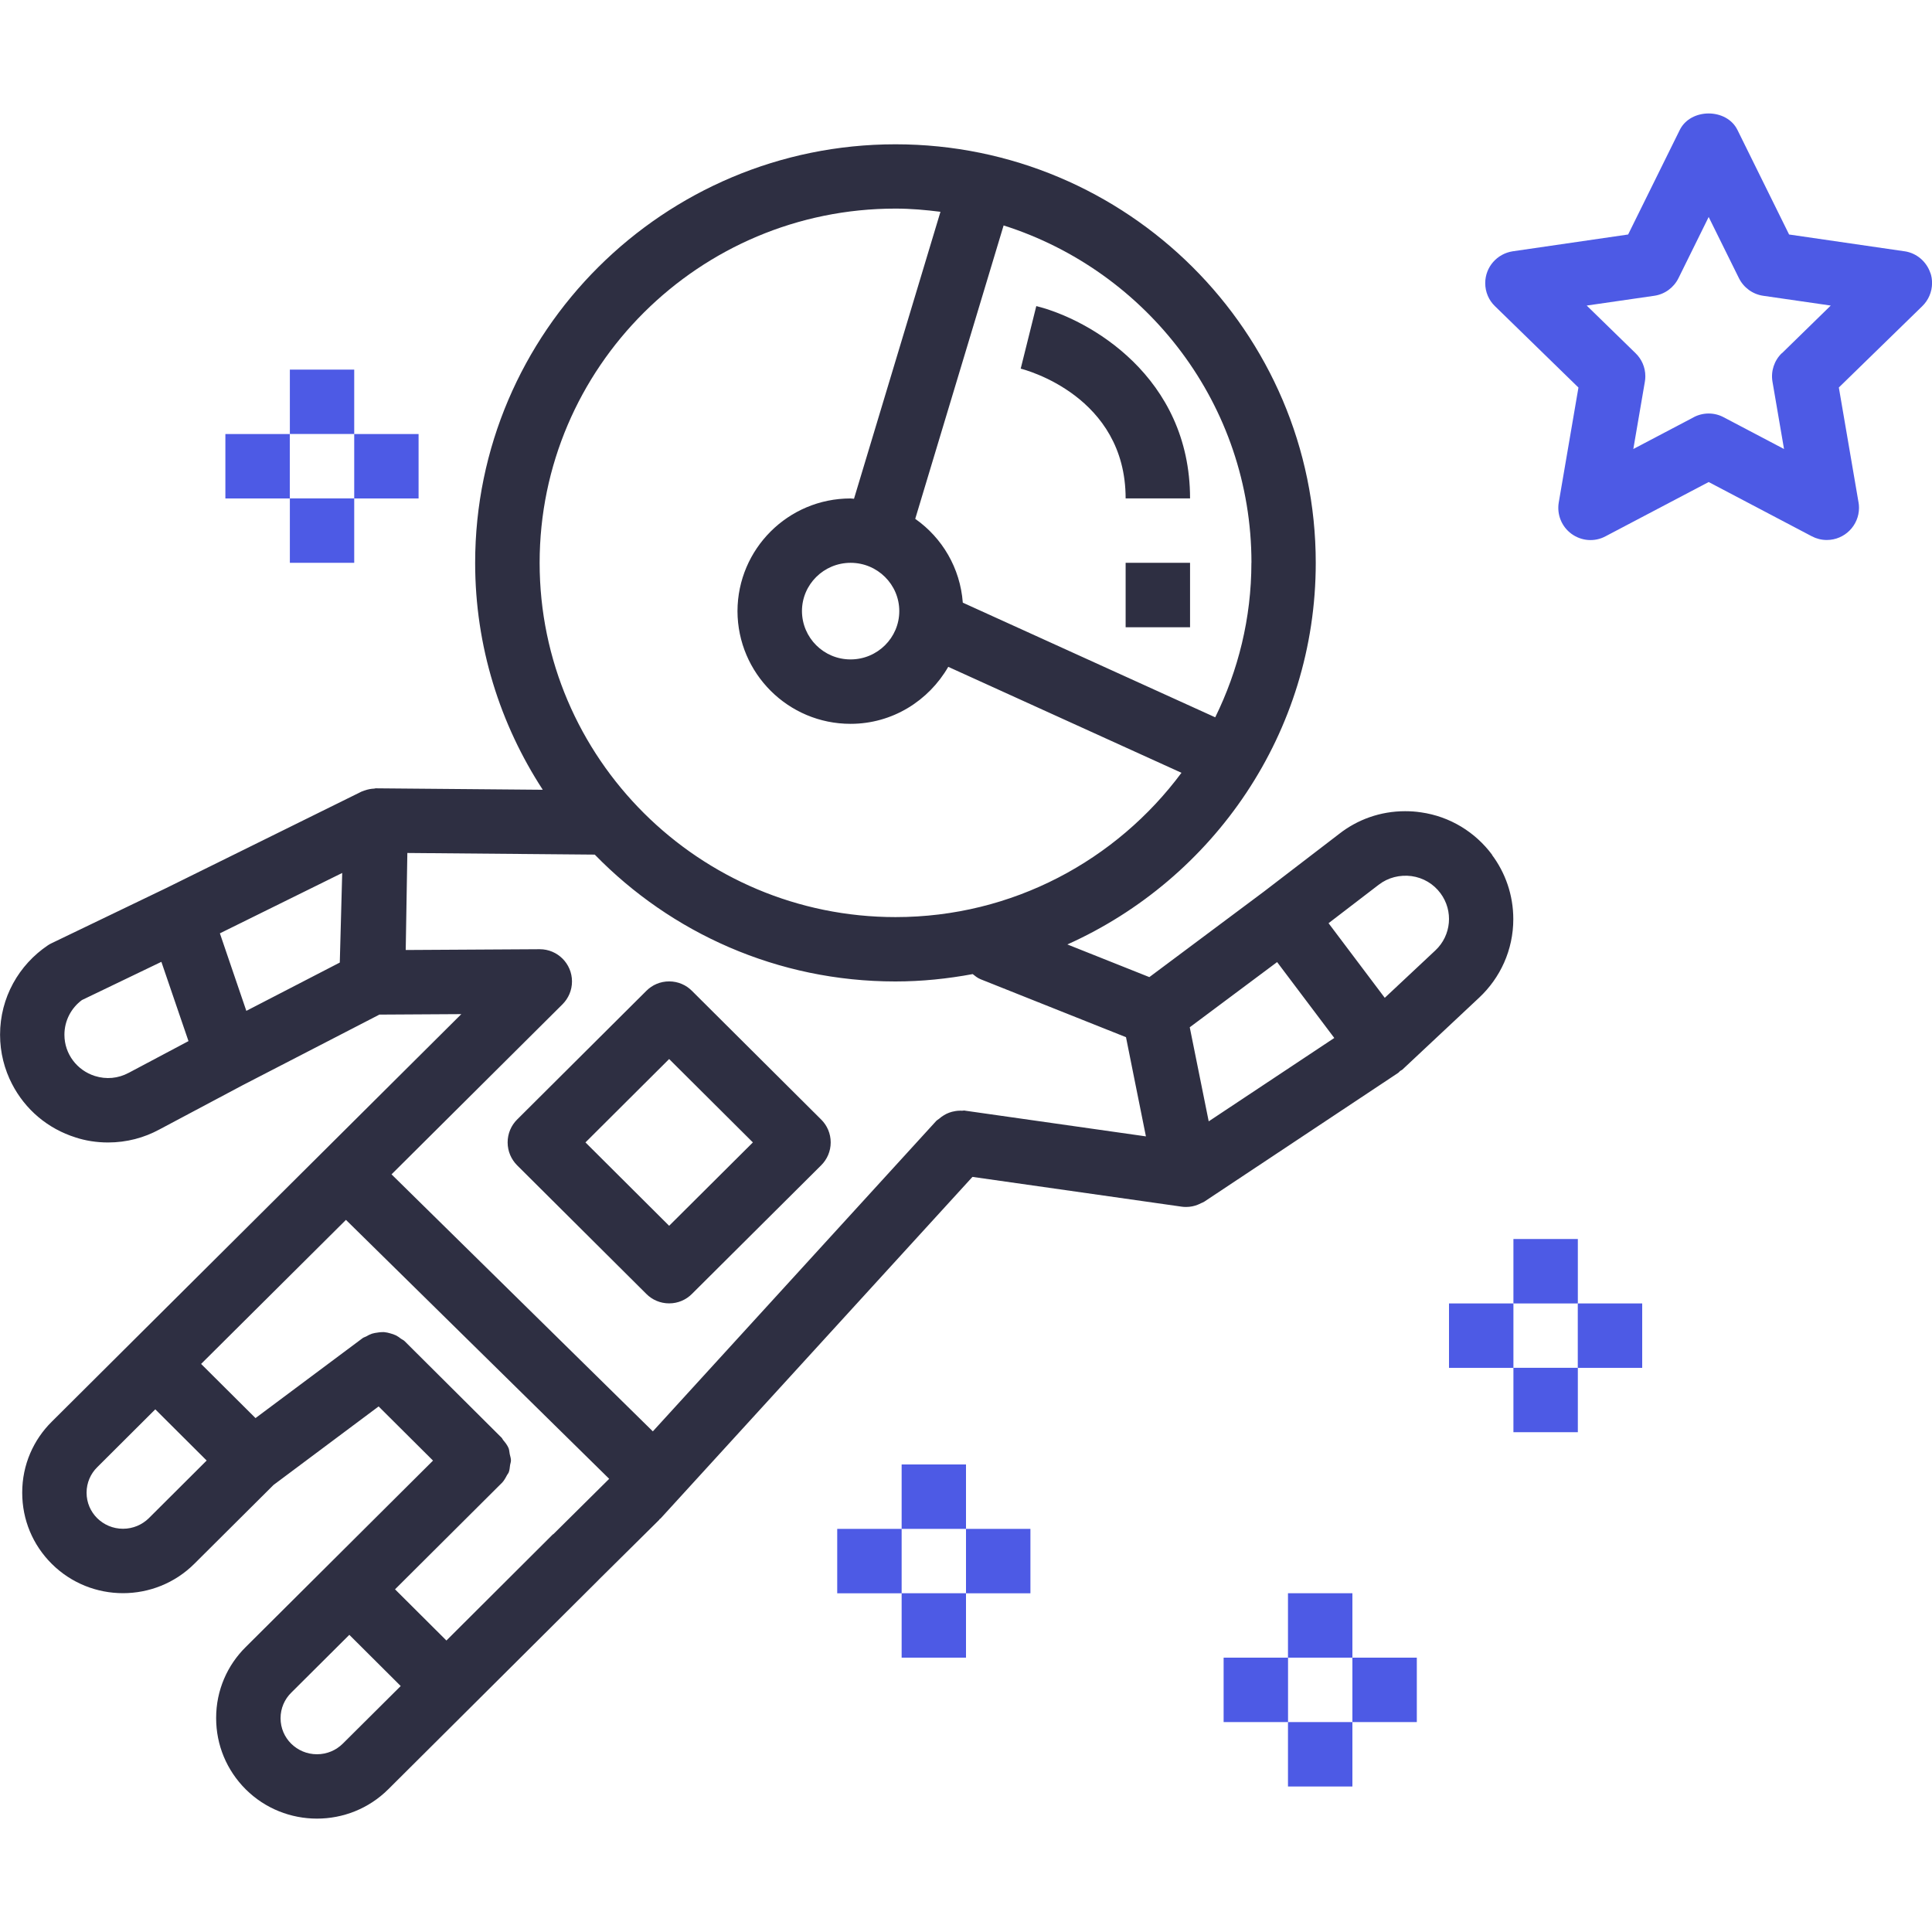
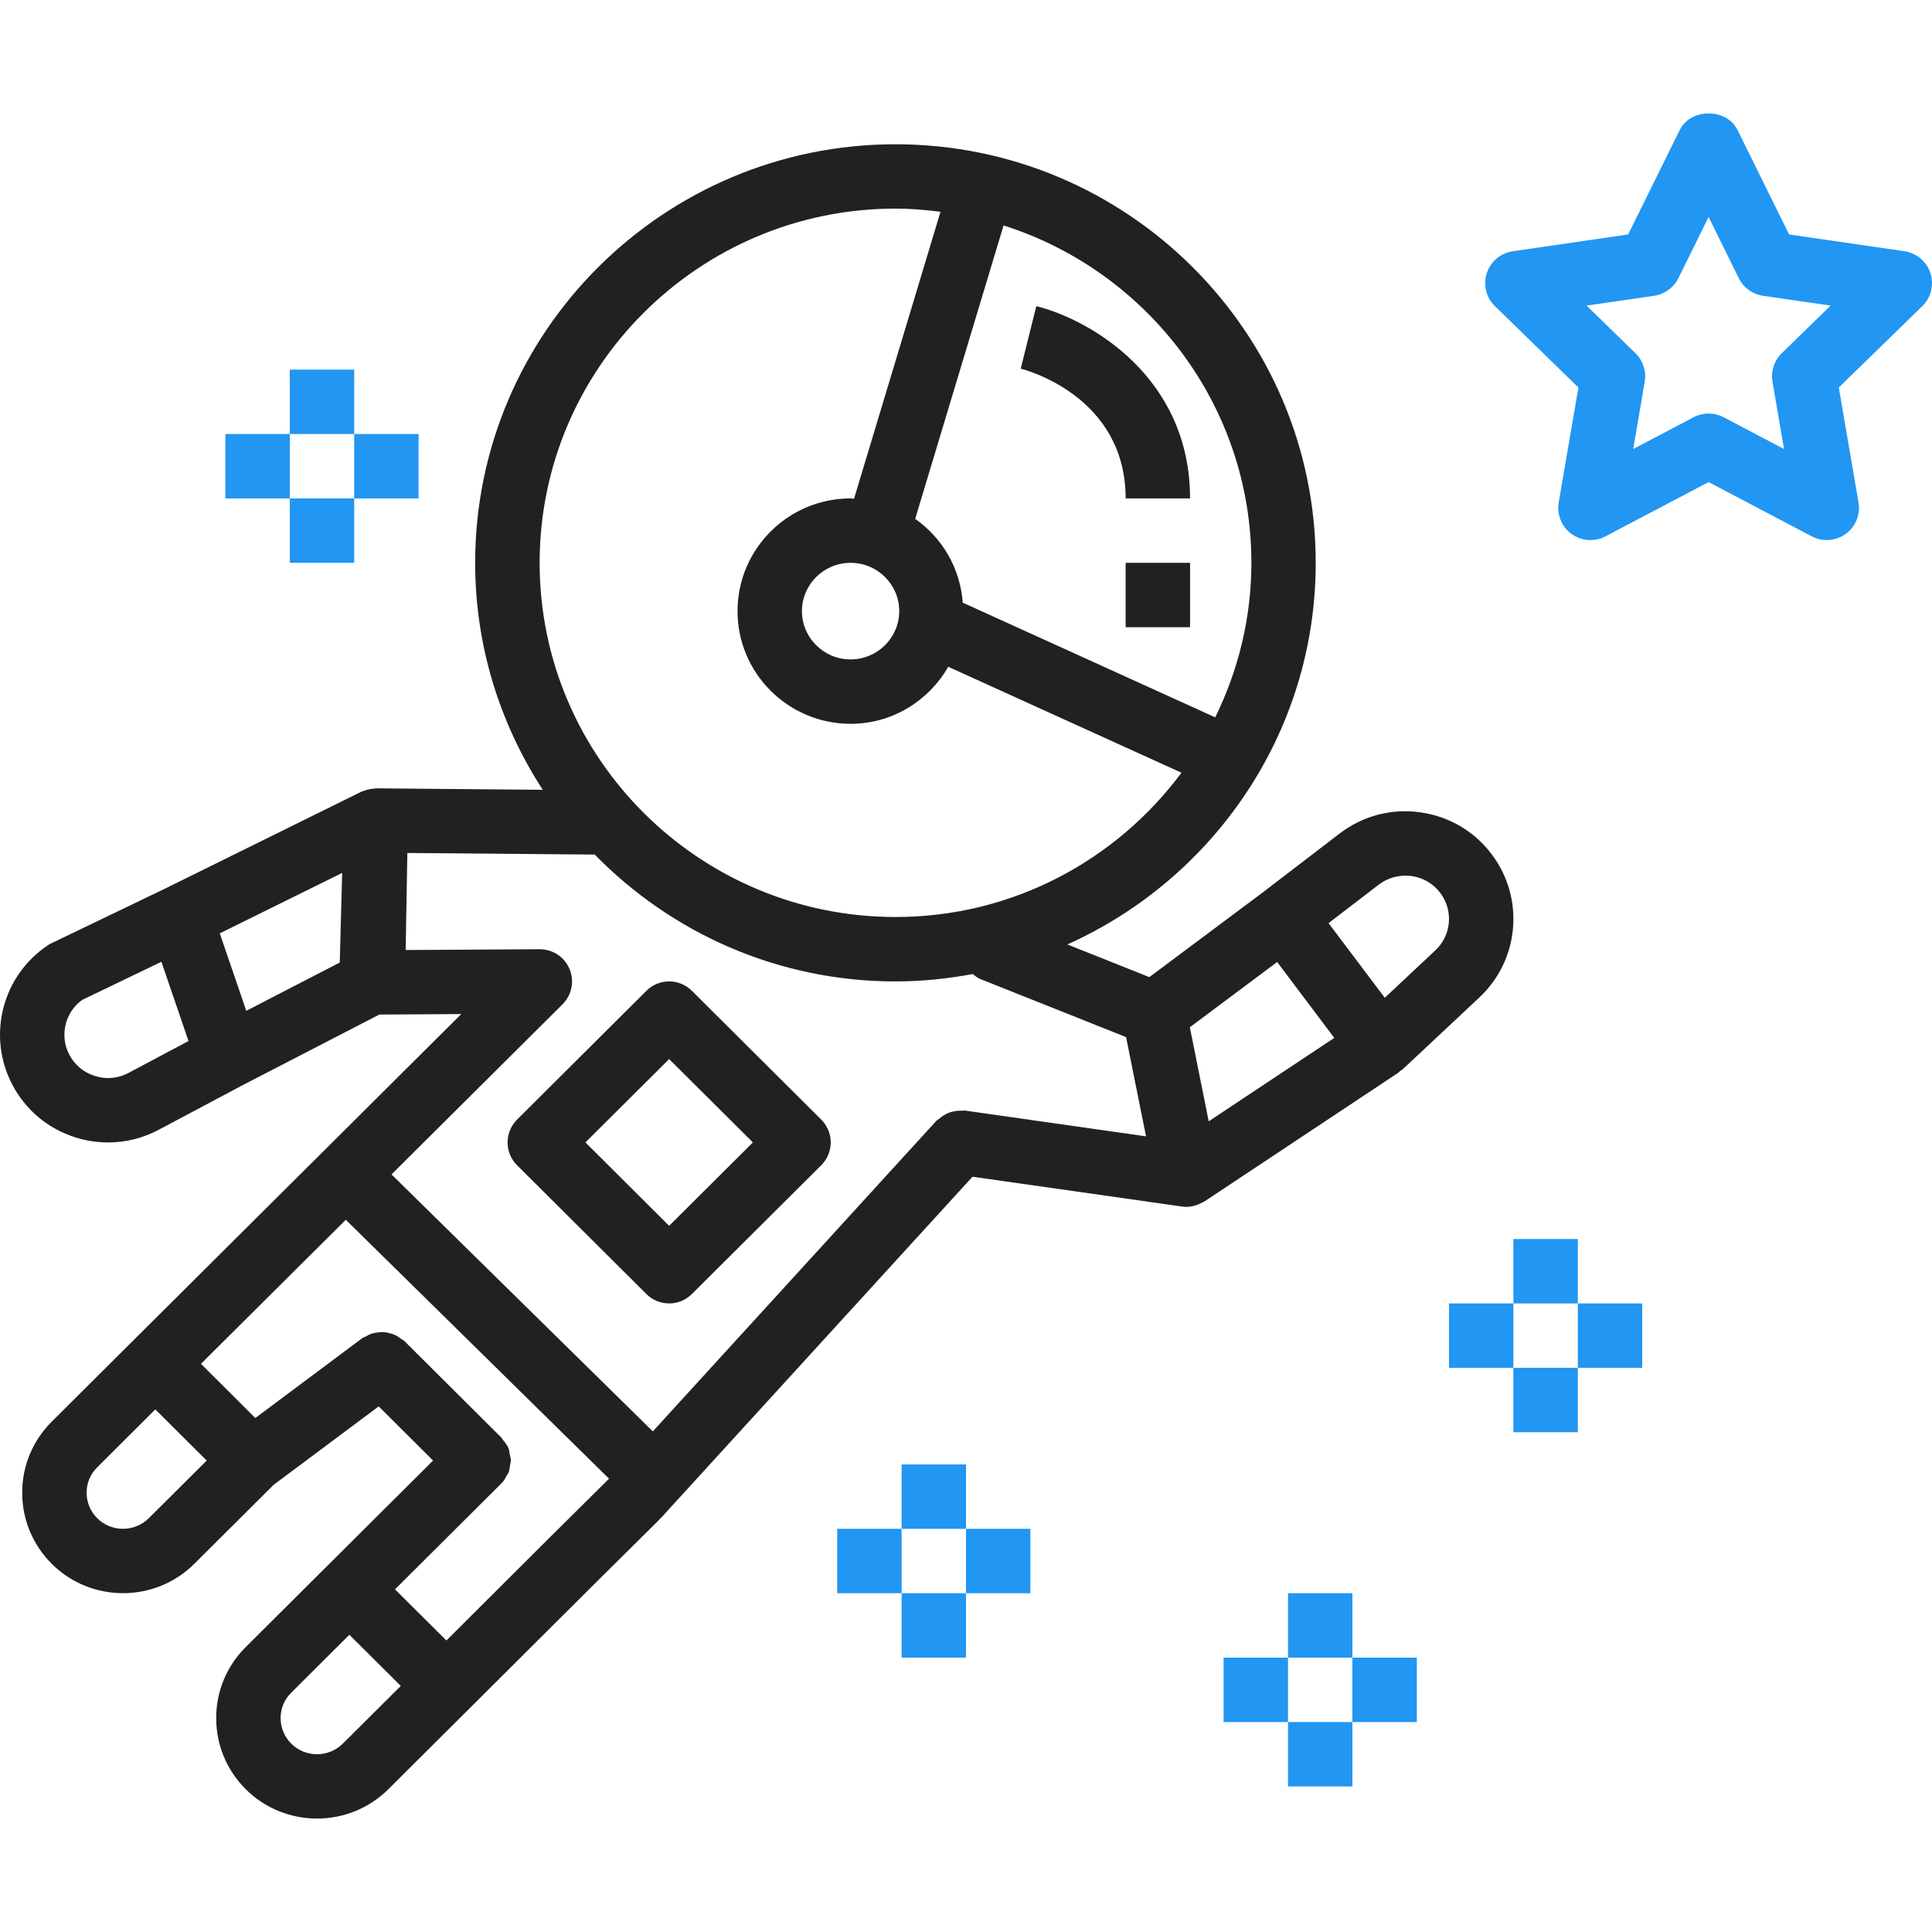
- <svg xmlns="http://www.w3.org/2000/svg" version="1.1" width="32" height="32" viewBox="0 0 32 32">
-   <path fill="#4d5ae5" d="M31.974 4.524c-0.064-0.191-0.227-0.332-0.427-0.362l-0.003-0-1.911-0.278-0.855-1.731c-0.179-0.365-0.776-0.365-0.956 0l-0.855 1.731-1.91 0.278c-0.26 0.039-0.457 0.26-0.457 0.528 0 0.149 0.061 0.285 0.161 0.381l1.383 1.348-0.326 1.903c-0.034 0.2 0.048 0.402 0.212 0.521 0.166 0.12 0.383 0.136 0.562 0.040l1.709-0.899 1.709 0.899c0.072 0.038 0.157 0.061 0.247 0.061 0.295 0 0.534-0.239 0.534-0.534 0-0.031-0.003-0.062-0.008-0.092l0 0.003-0.326-1.903 1.383-1.348c0.099-0.097 0.161-0.233 0.161-0.382 0-0.059-0.009-0.115-0.027-0.168l0.001 0.004zM29.511 5.851c-0.125 0.122-0.183 0.299-0.153 0.472l0.191 1.114-1-0.526c-0.072-0.039-0.158-0.062-0.248-0.062s-0.177 0.023-0.251 0.063l0.003-0.001-1 0.526 0.191-1.114c0.005-0.027 0.008-0.058 0.008-0.090 0-0.15-0.061-0.285-0.161-0.382l-0.81-0.79 1.119-0.162c0.174-0.025 0.323-0.135 0.401-0.292l0.5-1.013 0.501 1.013c0.078 0.157 0.228 0.267 0.402 0.292l1.119 0.162-0.809 0.79zM26.134 20.522h-1.067v1.067h1.067v-1.067zM26.134 22.655h-1.067v1.067h1.067v-1.067z" />
-   <path fill="#4d5ae5" d="M27.2 21.589h-1.067v1.067h1.067v-1.067zM25.067 21.589h-1.067v1.067h1.067v-1.067zM22.4 26.389h-1.067v1.067h1.067v-1.067zM22.4 28.523h-1.067v1.067h1.067v-1.067zM23.467 27.456h-1.067v1.067h1.067v-1.067z" />
-   <path fill="#4d5ae5" d="M21.334 27.456h-1.067v1.067h1.067v-1.067zM16 24.256h-1.066v1.067h1.066v-1.067zM16 26.389h-1.066v1.067h1.066v-1.067zM17.067 25.323h-1.067v1.067h1.067v-1.067zM14.934 25.323h-1.067v1.067h1.067v-1.067zM5.867 6.122h-1.066v1.066h1.066v-1.066zM5.867 8.255h-1.066v1.067h1.066v-1.066zM6.933 7.189h-1.066v1.067h1.066v-1.067zM4.8 7.189h-1.067v1.067h1.067v-1.067z" />
-   <path fill="#2e2f42" d="M24.715 14.159c-0.28-0.377-0.699-0.636-1.179-0.704l-0.009-0.001c-0.076-0.012-0.164-0.018-0.254-0.018-0.411 0-0.789 0.139-1.090 0.374l0.004-0.003-1.252 0.96-1.898 1.417-1.358-0.541c2.421-1.086 4.114-3.508 4.114-6.32 0-3.823-3.122-6.933-6.961-6.933s-6.962 3.11-6.962 6.933c0 1.386 0.414 2.674 1.12 3.758l-2.769-0.024c-0.008 0-0.015 0.005-0.024 0.005-0.053 0.002-0.104 0.012-0.155 0.030-0.013 0.005-0.026 0.008-0.038 0.014-0.006 0.002-0.013 0.003-0.019 0.007l-3.234 1.597-1.893 0.911c-0.024 0.011-0.045 0.023-0.064 0.036l0.001-0.001c-0.482 0.324-0.794 0.866-0.794 1.482 0 0.297 0.073 0.576 0.201 0.822l-0.005-0.010c0.22 0.429 0.595 0.745 1.056 0.89 0.161 0.053 0.345 0.083 0.537 0.083 0.308 0 0.598-0.078 0.851-0.216l-0.009 0.005 1.388-0.738 2.264-1.169 1.357-0.008-5.442 5.415c0 0.001-0.001 0.001-0.002 0.002l-1.339 1.333c-0.303 0.299-0.49 0.714-0.49 1.173 0 0.002 0 0.003 0 0.005v-0c0 0.445 0.173 0.863 0.49 1.178 0.325 0.323 0.752 0.485 1.179 0.485s0.855-0.162 1.18-0.485l1.314-1.308 1.74-1.3 0.901 0.897-3.102 3.088c-0.303 0.299-0.49 0.714-0.49 1.173 0 0.002 0 0.003 0 0.005v-0c0 0.445 0.174 0.863 0.49 1.179 0.325 0.323 0.752 0.485 1.18 0.485s0.855-0.162 1.18-0.485l3.482-3.466c0-0.001 0-0.002 0.001-0.002l1.010-1-0.004-0.003c0.007-0.006 0.015-0.009 0.022-0.015l5.166-5.658 3.471 0.494c0.020 0.003 0.044 0.004 0.068 0.004 0.070 0 0.137-0.014 0.198-0.039l-0.004 0.001c0.017-0.006 0.033-0.015 0.050-0.023 0.019-0.009 0.039-0.015 0.057-0.027l3.213-2.134c0.012-0.008 0.018-0.020 0.029-0.029 0.012-0.010 0.029-0.014 0.040-0.025l1.272-1.192c0.347-0.326 0.564-0.787 0.564-1.299 0-0.4-0.132-0.77-0.355-1.067l0.003 0.005zM2.13 17.77c-0.173 0.093-0.37 0.111-0.558 0.052-0.295-0.093-0.505-0.364-0.505-0.683 0-0.236 0.114-0.445 0.29-0.575l0.002-0.001 1.314-0.632 0.316 0.925 0.133 0.388-0.993 0.527zM5.628 15.943l-1.548 0.8-0.255-0.747-0.183-0.537 2.026-1-0.040 1.483zM20.727 9.322c0 0.918-0.219 1.785-0.599 2.559l-4.181-1.899c-0.043-0.575-0.342-1.073-0.782-1.384l-0.006-0.004 1.464-4.86c2.378 0.755 4.105 2.974 4.105 5.587zM8.938 9.322c0-3.235 2.644-5.867 5.894-5.867 0.253 0 0.5 0.022 0.745 0.053l-1.432 4.753c-0.019 0-0.037-0.005-0.057-0.005-0 0-0 0-0.001 0-1.032 0-1.869 0.835-1.872 1.866v0c0.003 1.031 0.84 1.867 1.872 1.867 0 0 0 0 0.001 0h-0c0.694 0 1.294-0.383 1.618-0.944l3.863 1.755c-1.075 1.447-2.795 2.39-4.736 2.39-3.25 0-5.895-2.633-5.895-5.867zM14.895 10.122c0 0.441-0.362 0.8-0.806 0.8-0.001 0-0.001 0-0.002 0-0.443 0-0.802-0.358-0.804-0.8v-0c0-0.441 0.361-0.8 0.806-0.8s0.806 0.359 0.806 0.8zM2.465 25.146c-0.11 0.108-0.261 0.175-0.428 0.175s-0.317-0.067-0.427-0.175l0 0c-0.109-0.108-0.176-0.257-0.176-0.422s0.067-0.315 0.176-0.422l0-0 0.962-0.959 0.851 0.848-0.958 0.955zM5.678 28.88c-0.11 0.109-0.261 0.176-0.428 0.176s-0.317-0.067-0.427-0.175l0 0c-0.109-0.108-0.176-0.257-0.176-0.422s0.067-0.315 0.176-0.422l0-0 0.963-0.959 0.851 0.848-0.96 0.955zM9.161 25.411l-0.002 0.001-1.765 1.76-0.851-0.848 1.763-1.756s0.001 0 0.002-0.001c0.040-0.040 0.065-0.088 0.090-0.135 0.007-0.014 0.020-0.026 0.026-0.040 0.017-0.041 0.019-0.085 0.025-0.129 0.004-0.024 0.014-0.047 0.014-0.073 0-0.035-0.012-0.070-0.020-0.105-0.007-0.032-0.007-0.065-0.018-0.096-0.020-0.050-0.055-0.095-0.091-0.137-0.010-0.012-0.014-0.027-0.025-0.038h-0.001l-0.001-0.002-1.607-1.6c-0.017-0.017-0.039-0.024-0.058-0.038-0.025-0.021-0.054-0.040-0.084-0.056l-0.003-0.001c-0.027-0.013-0.058-0.024-0.090-0.032l-0.003-0.001c-0.030-0.009-0.065-0.017-0.101-0.020l-0.002-0c-0.006-0-0.013-0-0.020-0-0.026 0-0.052 0.002-0.077 0.006l0.003-0c-0.039 0.004-0.074 0.011-0.108 0.021l0.004-0.001c-0.036 0.013-0.067 0.028-0.096 0.046l0.002-0.001c-0.020 0.011-0.043 0.015-0.061 0.029l-1.774 1.324-0.901-0.897 2.399-2.386 4.36 4.289-0.927 0.919zM15.979 18.394c-0.015-0.002-0.030 0.004-0.045 0.003-0.008-0-0.017-0.001-0.026-0.001-0.031 0-0.062 0.003-0.092 0.008l0.003-0c-0.070 0.011-0.132 0.035-0.187 0.069l0.002-0.001c-0.030 0.018-0.057 0.038-0.083 0.061-0.013 0.011-0.028 0.017-0.040 0.029l-4.698 5.146-4.328-4.257 2.833-2.818c0.096-0.097 0.156-0.23 0.156-0.377 0-0.295-0.239-0.534-0.534-0.534-0 0-0.001 0-0.001 0h0l-2.219 0.013 0.027-1.607 3.104 0.027c1.264 1.297 3.027 2.101 4.978 2.101 0.001 0 0.002 0 0.003 0h-0c0.438 0 0.864-0.045 1.279-0.122 0.040 0.032 0.079 0.064 0.13 0.085l2.409 0.96 0.152 0.758 0.178 0.885-3.003-0.427zM20.020 18.573l-0.314-1.558 1.447-1.080 0.947 1.257-2.080 1.381zM23.774 15.742l-0.838 0.785-0.931-1.236 0.831-0.637c0.155-0.12 0.351-0.168 0.543-0.143 0.194 0.027 0.364 0.128 0.48 0.284 0.217 0.292 0.18 0.699-0.085 0.947z" />
-   <path fill="#2e2f42" d="M13.602 18.544l-2.143-2.134c-0.096-0.096-0.229-0.155-0.376-0.155s-0.28 0.059-0.376 0.155l-2.143 2.134c-0.097 0.097-0.156 0.231-0.156 0.378s0.060 0.281 0.156 0.378l-0-0 2.143 2.133c0.096 0.096 0.229 0.155 0.376 0.155s0.28-0.059 0.376-0.155l2.143-2.133c0.097-0.097 0.157-0.23 0.157-0.378s-0.060-0.282-0.157-0.378l-0-0zM11.083 20.303l-1.386-1.381 1.386-1.381 1.387 1.381-1.387 1.381zM17.164 5.071l-0.258 1.035c0.071 0.018 1.738 0.452 1.738 2.149h1.067c0-2.017-1.666-2.966-2.546-3.185zM19.711 9.322h-1.067v1.067h1.067v-1.067z" />
+ <svg xmlns="http://www.w3.org/2000/svg" width="70" height="70" viewBox="0 0 70 70" fill="none">
+   <path d="M69.943 9.896C69.806 9.475 69.442 9.167 69.002 9.103L64.823 8.495L62.953 4.708C62.561 3.91 61.253 3.91 60.861 4.708L58.991 8.495L54.811 9.103C54.372 9.167 54.008 9.474 53.869 9.897C53.732 10.319 53.845 10.783 54.164 11.092L57.189 14.041L56.475 18.203C56.401 18.641 56.58 19.083 56.938 19.345C57.301 19.608 57.775 19.641 58.168 19.433L61.906 17.467L65.644 19.433C65.815 19.523 66.002 19.567 66.188 19.567C66.429 19.567 66.671 19.492 66.874 19.344C67.233 19.083 67.413 18.641 67.337 18.203L66.623 14.04L69.648 11.092C69.965 10.782 70.08 10.319 69.943 9.896ZM64.556 12.799C64.281 13.066 64.156 13.454 64.221 13.832L64.638 16.269L62.45 15.118C62.279 15.029 62.093 14.984 61.906 14.984C61.719 14.984 61.534 15.029 61.362 15.118L59.174 16.269L59.591 13.832C59.657 13.454 59.531 13.068 59.257 12.799L57.484 11.072L59.932 10.717C60.312 10.662 60.64 10.423 60.811 10.078L61.905 7.862L62.999 10.078C63.17 10.422 63.497 10.662 63.878 10.717L66.326 11.072L64.556 12.799Z" fill="#2196F3" />
+   <path d="M57.167 44.892H54.834V47.226H57.167V44.892Z" fill="#2196F3" />
+   <path d="M57.167 49.559H54.834V51.892H57.167V49.559Z" fill="#2196F3" />
+   <path d="M59.5 47.226H57.167V49.559H59.5V47.226Z" fill="#2196F3" />
+   <path d="M54.834 47.226H52.5V49.559H54.834V47.226Z" fill="#2196F3" />
+   <path d="M49 57.726H46.667V60.059H49V57.726Z" fill="#2196F3" />
+   <path d="M49 62.393H46.667V64.726H49V62.393Z" fill="#2196F3" />
+   <path d="M51.334 60.059H49V62.393H51.334V60.059Z" fill="#2196F3" />
+   <path d="M46.667 60.059H44.333V62.393H46.667V60.059Z" fill="#2196F3" />
+   <path d="M35 53.059H32.667V55.393H35V53.059Z" fill="#2196F3" />
+   <path d="M35 57.726H32.667V60.059H35V57.726Z" fill="#2196F3" />
+   <path d="M37.333 55.392H35V57.726H37.333V55.392Z" fill="#2196F3" />
+   <path d="M32.667 55.392H30.333V57.726H32.667V55.392Z" fill="#2196F3" />
+   <path d="M12.833 13.392H10.5V15.725H12.833V13.392Z" fill="#2196F3" />
+   <path d="M12.833 18.059H10.5V20.392H12.833V18.059Z" fill="#2196F3" />
+   <path d="M15.166 15.725H12.833V18.059H15.166V15.725Z" fill="#2196F3" />
+   <path d="M10.5 15.725H8.166V18.059H10.5V15.725Z" fill="#2196F3" />
+   <path d="M54.063 30.974C53.435 30.126 52.512 29.58 51.464 29.433C50.412 29.283 49.373 29.56 48.533 30.203L45.795 32.301L45.794 32.303L41.643 35.403L38.672 34.219C43.969 31.843 47.671 26.545 47.671 20.394C47.671 12.031 40.84 5.227 32.444 5.227C24.047 5.227 17.216 12.031 17.216 20.394C17.216 23.425 18.123 26.244 19.666 28.616L13.62 28.563C13.617 28.563 13.613 28.563 13.61 28.563C13.591 28.563 13.576 28.573 13.559 28.574C13.443 28.578 13.33 28.602 13.219 28.642C13.191 28.652 13.162 28.658 13.135 28.671C13.121 28.677 13.107 28.678 13.093 28.685L6.021 32.176C6.02 32.176 6.018 32.176 6.018 32.178L1.877 34.169C1.831 34.189 1.784 34.216 1.739 34.246C0.088 35.345 -0.474 37.504 0.43 39.268C0.912 40.206 1.732 40.896 2.74 41.212C3.129 41.334 3.525 41.393 3.92 41.393C4.553 41.393 5.181 41.238 5.756 40.931L8.792 39.317L13.744 36.759L16.712 36.742L4.808 48.588C4.807 48.59 4.806 48.59 4.805 48.591L1.877 51.507C1.185 52.196 0.804 53.109 0.804 54.084C0.804 55.056 1.185 55.972 1.877 56.662C2.587 57.369 3.522 57.724 4.456 57.724C5.392 57.724 6.325 57.369 7.038 56.662L9.913 53.799L13.721 50.956L15.691 52.918L11.838 56.755C11.836 56.756 11.835 56.756 11.834 56.758L8.906 59.674C8.214 60.362 7.833 61.276 7.833 62.25C7.833 63.223 8.214 64.139 8.906 64.829C9.616 65.536 10.552 65.89 11.486 65.89C12.421 65.89 13.357 65.536 14.068 64.829L16.998 61.912L21.684 57.245C21.685 57.244 21.685 57.243 21.686 57.242L23.895 55.054L23.887 55.046C23.901 55.032 23.921 55.027 23.935 55.012L35.235 42.635L42.828 43.715C42.883 43.723 42.938 43.727 42.993 43.727C43.134 43.727 43.27 43.693 43.402 43.643C43.441 43.629 43.474 43.61 43.511 43.592C43.553 43.571 43.597 43.559 43.637 43.532L50.666 38.865C50.692 38.848 50.706 38.82 50.73 38.801C50.758 38.779 50.793 38.77 50.819 38.745L53.6 36.14C55.047 34.784 55.247 32.563 54.063 30.974ZM4.66 38.872C4.281 39.075 3.851 39.116 3.439 38.985C3.03 38.858 2.699 38.579 2.505 38.203C2.153 37.516 2.357 36.681 2.974 36.23L5.848 34.847L6.54 36.869L6.83 37.718L4.66 38.872ZM12.31 34.874L8.923 36.624L8.365 34.991L7.963 33.817L12.397 31.628L12.31 34.874ZM45.34 20.392C45.34 22.401 44.861 24.296 44.03 25.991L34.883 21.836C34.788 20.582 34.137 19.484 33.159 18.8L36.361 8.168C41.563 9.823 45.34 14.675 45.34 20.392ZM19.552 20.392C19.552 13.316 25.336 7.558 32.446 7.558C32.999 7.558 33.54 7.605 34.076 7.673L30.943 18.071C30.901 18.07 30.862 18.058 30.819 18.058C28.56 18.058 26.722 19.89 26.722 22.142C26.722 24.394 28.56 26.225 30.819 26.225C32.337 26.225 33.65 25.387 34.358 24.159L42.807 27.997C40.456 31.162 36.694 33.225 32.446 33.225C25.336 33.225 19.552 27.468 19.552 20.392ZM32.581 22.142C32.581 23.107 31.79 23.892 30.819 23.892C29.847 23.892 29.056 23.107 29.056 22.142C29.056 21.177 29.847 20.392 30.819 20.392C31.79 20.392 32.581 21.177 32.581 22.142ZM5.392 55.007C4.875 55.52 4.038 55.519 3.523 55.009C3.274 54.76 3.138 54.432 3.138 54.084C3.138 53.736 3.274 53.408 3.523 53.162L5.627 51.065L7.489 52.919L5.392 55.007ZM12.422 63.174C11.905 63.687 11.068 63.688 10.552 63.175C10.303 62.927 10.167 62.599 10.167 62.25C10.167 61.903 10.303 61.575 10.552 61.329L12.658 59.231L13.539 60.107L14.521 61.085L12.422 63.174ZM20.038 55.586C20.037 55.587 20.036 55.587 20.035 55.589L16.174 59.438L15.293 58.562L14.311 57.585L18.168 53.745C18.168 53.745 18.168 53.745 18.168 53.744C18.169 53.743 18.17 53.743 18.172 53.742C18.259 53.654 18.314 53.549 18.368 53.445C18.383 53.415 18.412 53.389 18.425 53.358C18.461 53.268 18.467 53.171 18.481 53.077C18.488 53.023 18.511 52.973 18.511 52.918C18.511 52.84 18.483 52.764 18.467 52.687C18.453 52.617 18.453 52.546 18.426 52.478C18.382 52.368 18.306 52.272 18.227 52.177C18.204 52.151 18.196 52.119 18.172 52.094C18.172 52.094 18.172 52.094 18.171 52.094C18.169 52.093 18.169 52.091 18.168 52.09L14.653 48.59C14.616 48.552 14.568 48.537 14.526 48.505C14.464 48.458 14.405 48.413 14.336 48.38C14.269 48.347 14.201 48.327 14.132 48.308C14.057 48.287 13.985 48.271 13.906 48.265C13.835 48.26 13.769 48.267 13.697 48.276C13.619 48.285 13.546 48.295 13.47 48.32C13.396 48.343 13.331 48.379 13.264 48.418C13.22 48.442 13.171 48.451 13.13 48.481L9.251 51.377L7.281 49.414L12.529 44.195L22.067 53.576L20.038 55.586ZM34.955 40.237C34.921 40.233 34.889 40.245 34.855 40.243C34.77 40.238 34.689 40.244 34.603 40.258C34.537 40.27 34.474 40.283 34.411 40.305C34.336 40.331 34.269 40.366 34.2 40.407C34.134 40.447 34.075 40.489 34.018 40.542C33.99 40.566 33.956 40.578 33.93 40.606L23.653 51.862L14.185 42.551L20.383 36.386C20.839 35.931 20.841 35.192 20.386 34.735C20.156 34.505 19.854 34.392 19.552 34.393V34.392L14.698 34.421L14.759 30.905L21.549 30.963C24.317 33.794 28.176 35.559 32.446 35.559C33.403 35.559 34.336 35.46 35.245 35.291C35.332 35.361 35.419 35.432 35.528 35.476L40.8 37.576L41.133 39.235L41.523 41.172L34.955 40.237ZM43.794 40.627L43.11 37.219L46.274 34.856L47.102 35.955L48.344 37.605L43.794 40.627ZM52.005 34.434L50.173 36.151L48.136 33.447L49.954 32.053C50.294 31.792 50.722 31.685 51.142 31.74C51.564 31.8 51.938 32.02 52.192 32.362C52.666 33 52.585 33.891 52.005 34.434Z" fill="#212121" />
+   <path d="M29.755 40.565L25.067 35.898C24.613 35.445 23.875 35.445 23.421 35.898L18.734 40.565C18.515 40.786 18.391 41.082 18.391 41.392C18.391 41.703 18.514 42 18.734 42.219L23.421 46.886C23.648 47.112 23.947 47.226 24.244 47.226C24.542 47.226 24.84 47.112 25.067 46.886L29.755 42.219C29.974 42 30.099 41.703 30.099 41.392C30.099 41.082 29.975 40.784 29.755 40.565ZM24.244 44.413L21.211 41.392L24.244 38.372L27.279 41.392L24.244 44.413Z" fill="#212121" />
+   <path d="M37.547 11.092L36.983 13.358C37.139 13.397 40.784 14.346 40.784 18.059H43.118C43.118 13.646 39.474 11.572 37.547 11.092Z" fill="#212121" />
+   <path d="M43.118 20.392H40.784V22.725H43.118V20.392Z" fill="#212121" />
</svg>
